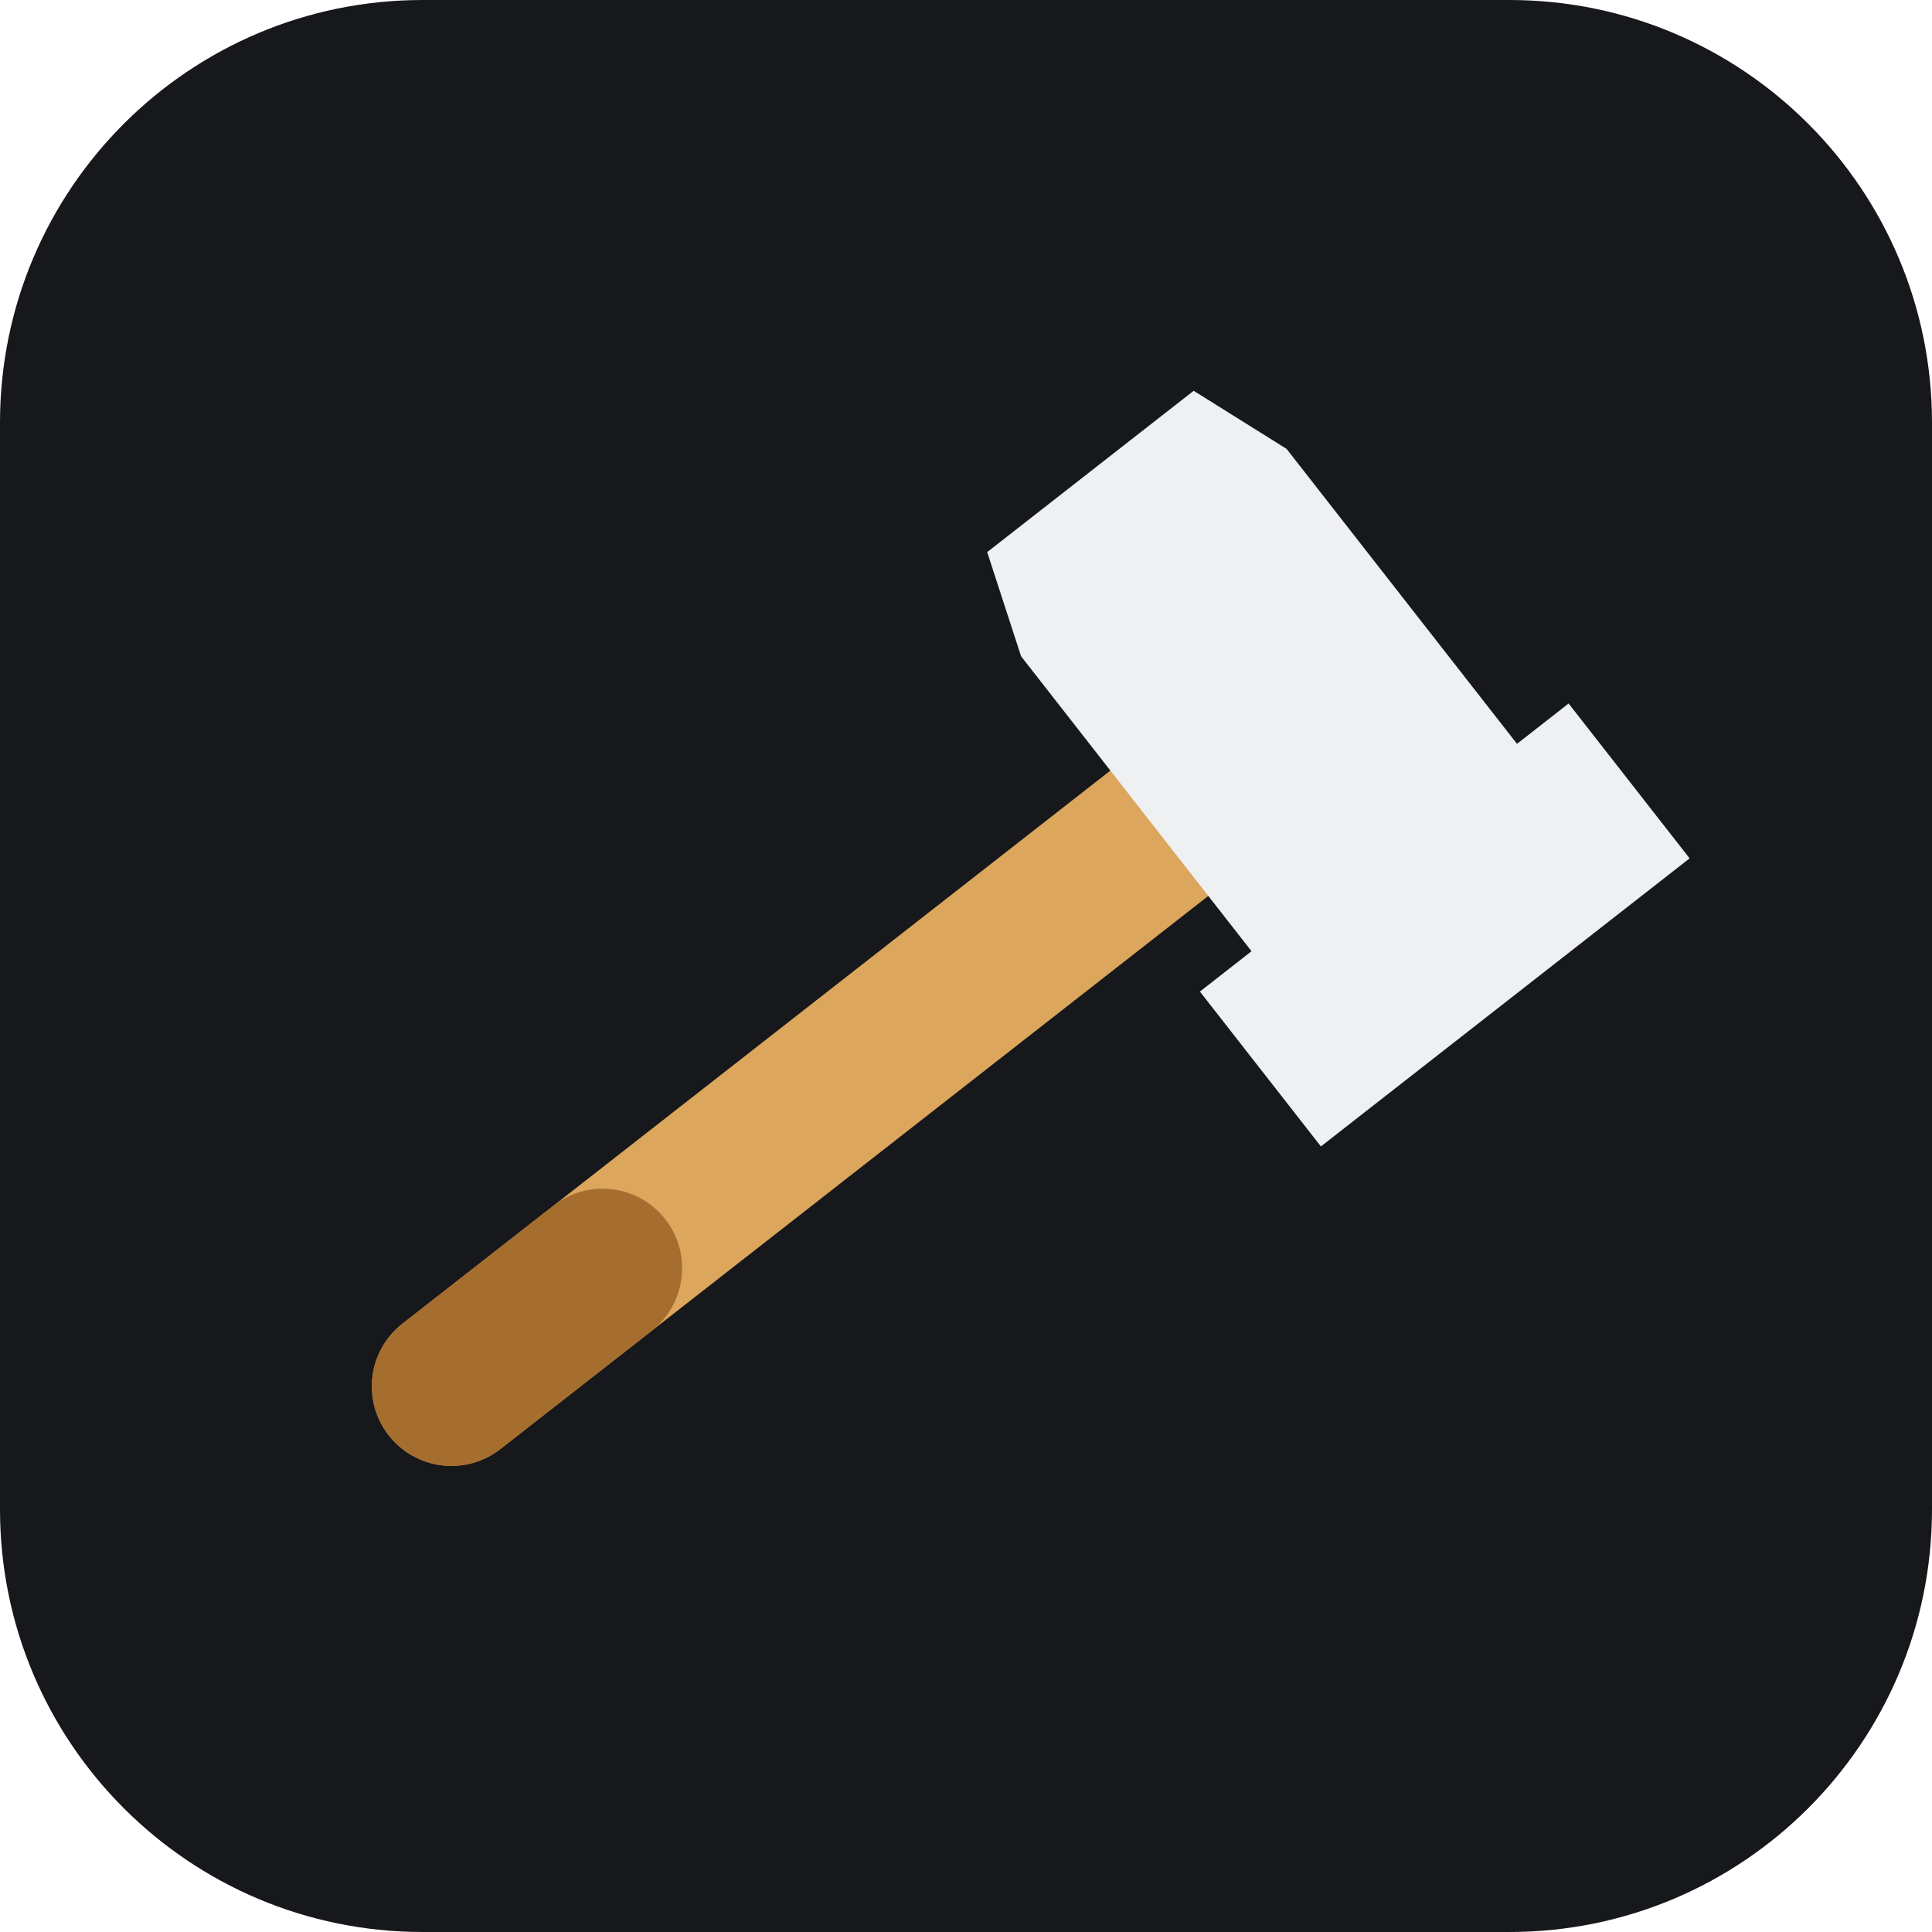
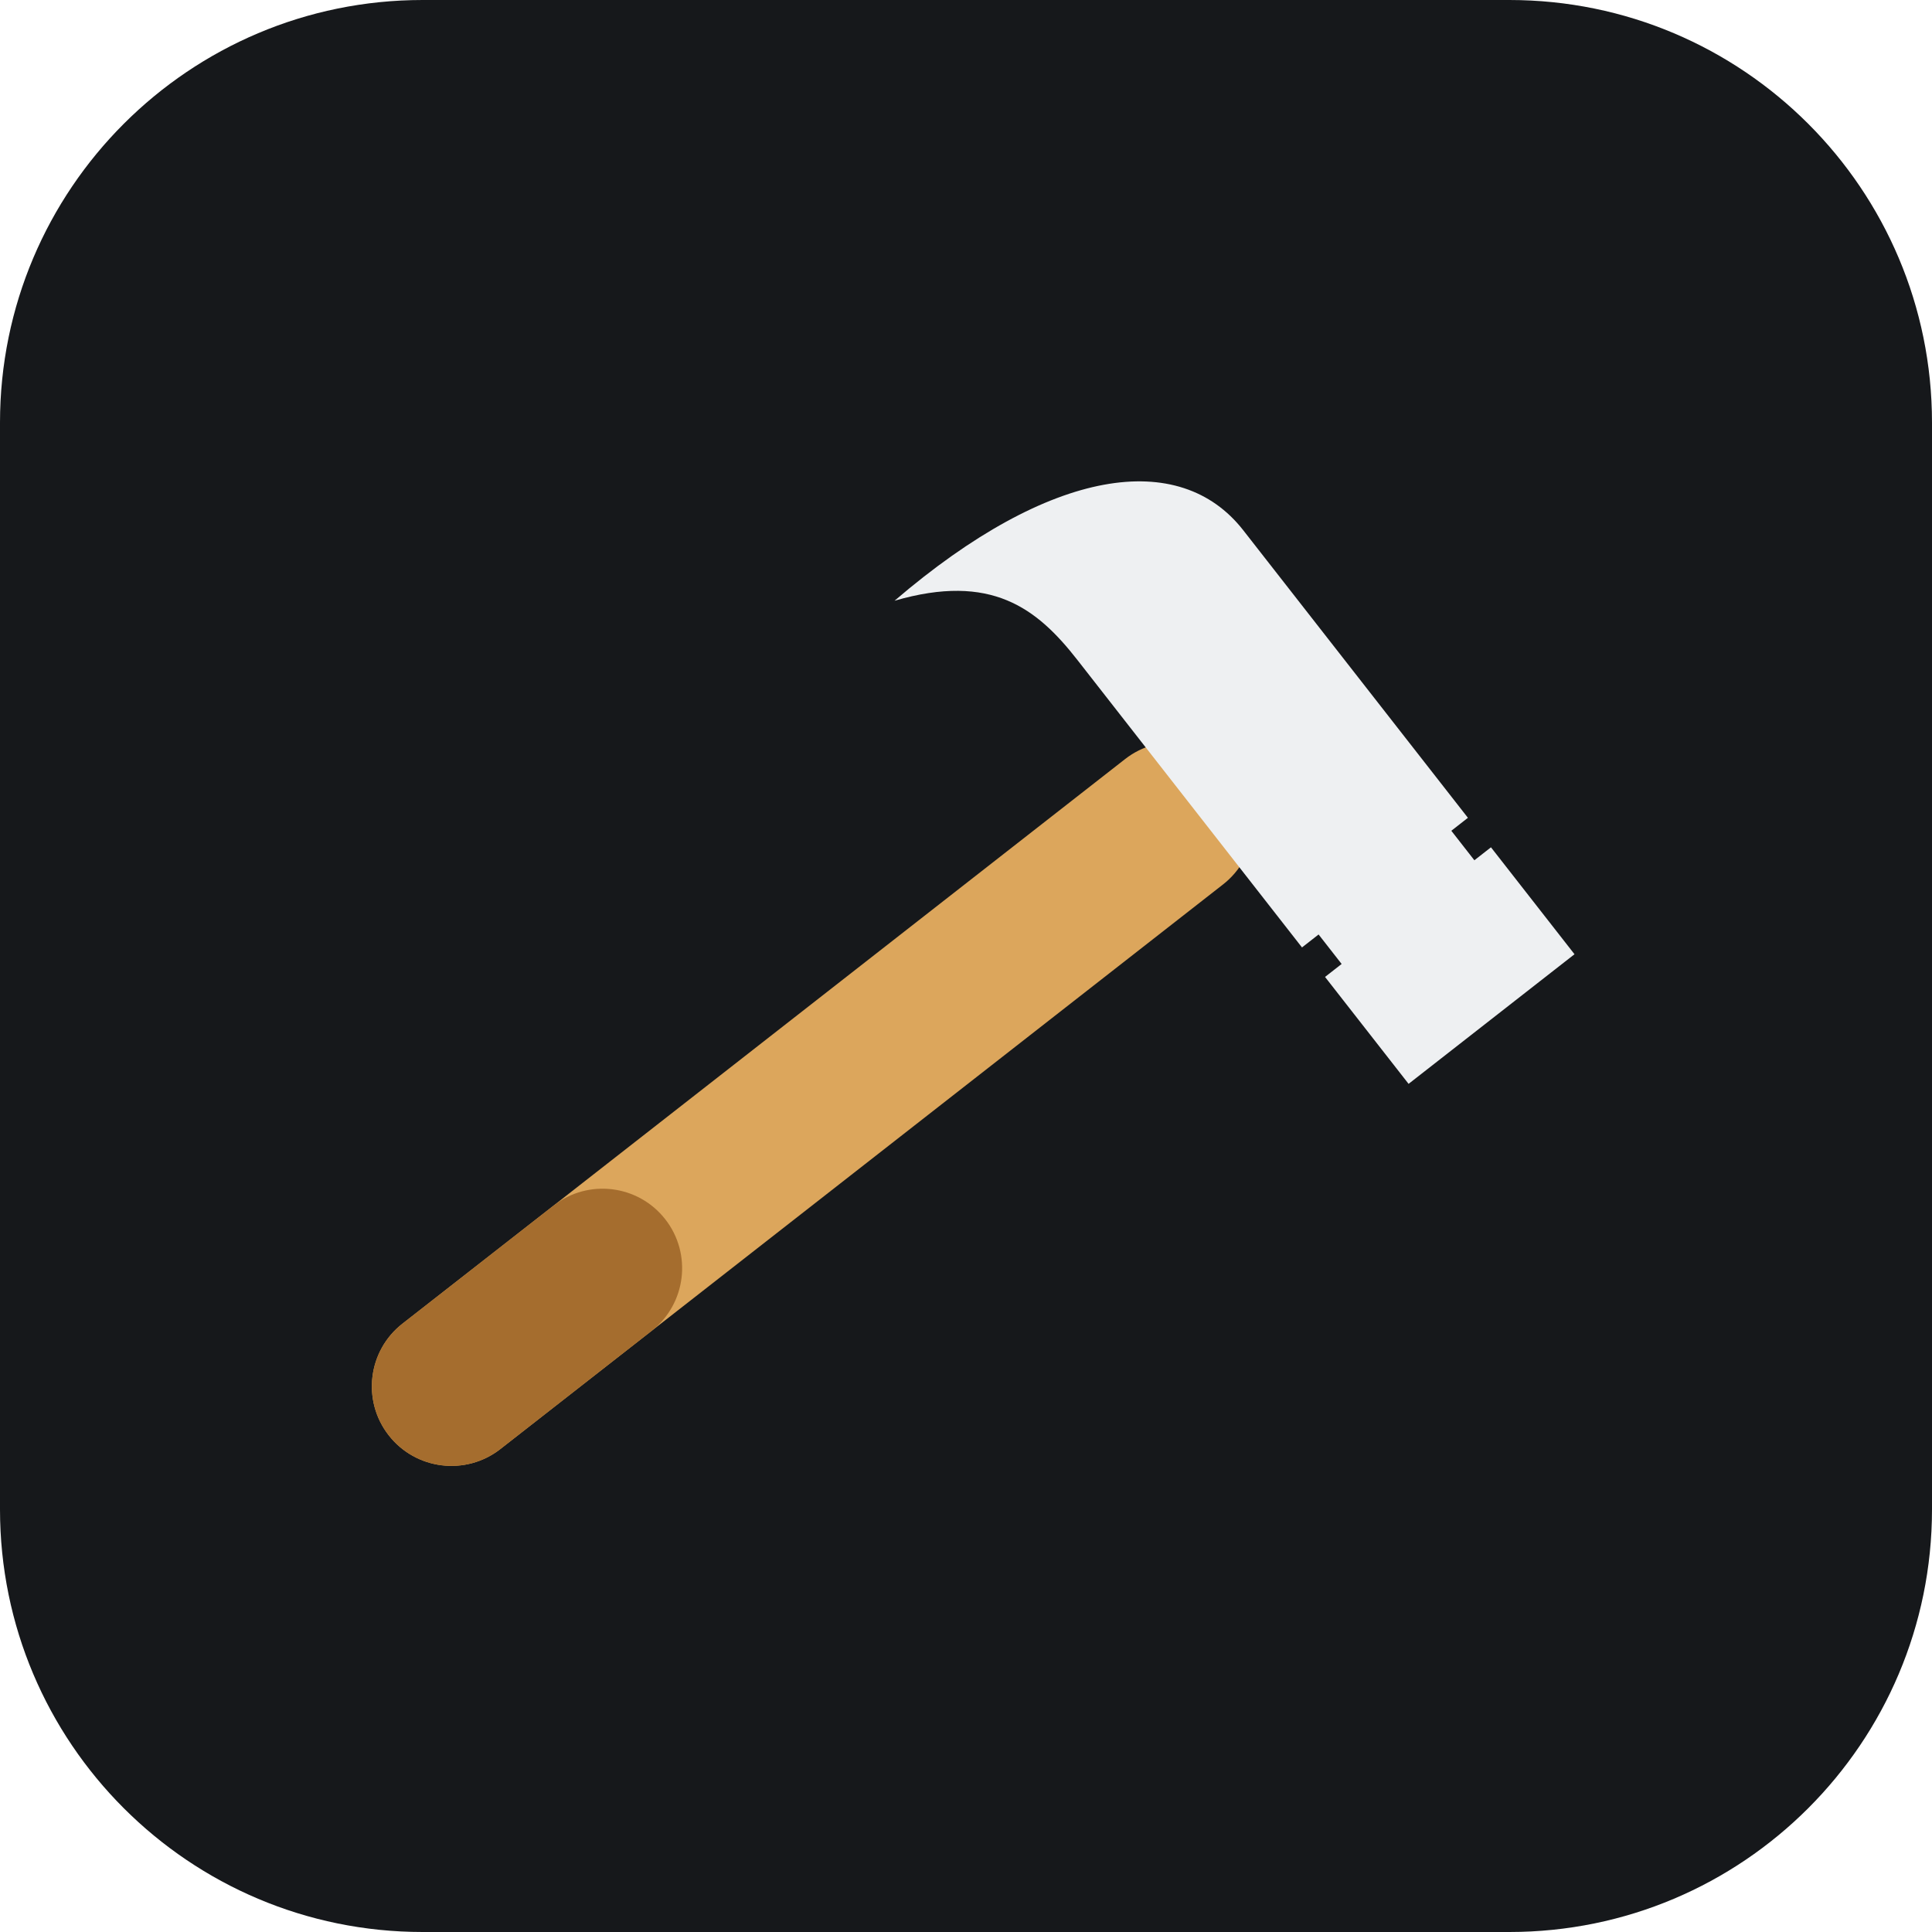
<svg xmlns="http://www.w3.org/2000/svg" viewBox="0 0 64 64">
  <rect width="64" height="64" rx="14" fill="#16181b" />
  <g transform="translate(32 33) rotate(-38) scale(1.55) translate(-16 -8)">
    <rect x="0.5" y="6.1" width="23" height="3.4" rx="1.7" fill="#dca65c" />
    <rect x="0.5" y="6.1" width="7.5" height="3.4" rx="1.7" fill="#a56d2e" />
-     <path d="M22.2 0.8h5.6l.8 2.2v8h1.4v4.2h-10V11h1.4V3z" fill="#eef0f2" />
+     <path d="M22.3 15.3H26.8V12.4H26.35V11.6H26.8V3.8C26.8 1.6 24.4 0.2 20 0.4C22 1.2 22.3 2.4 22.3 3.8V11.6H22.75V12.4H22.3Z" fill="#eef0f2" />
  </g>
</svg>
